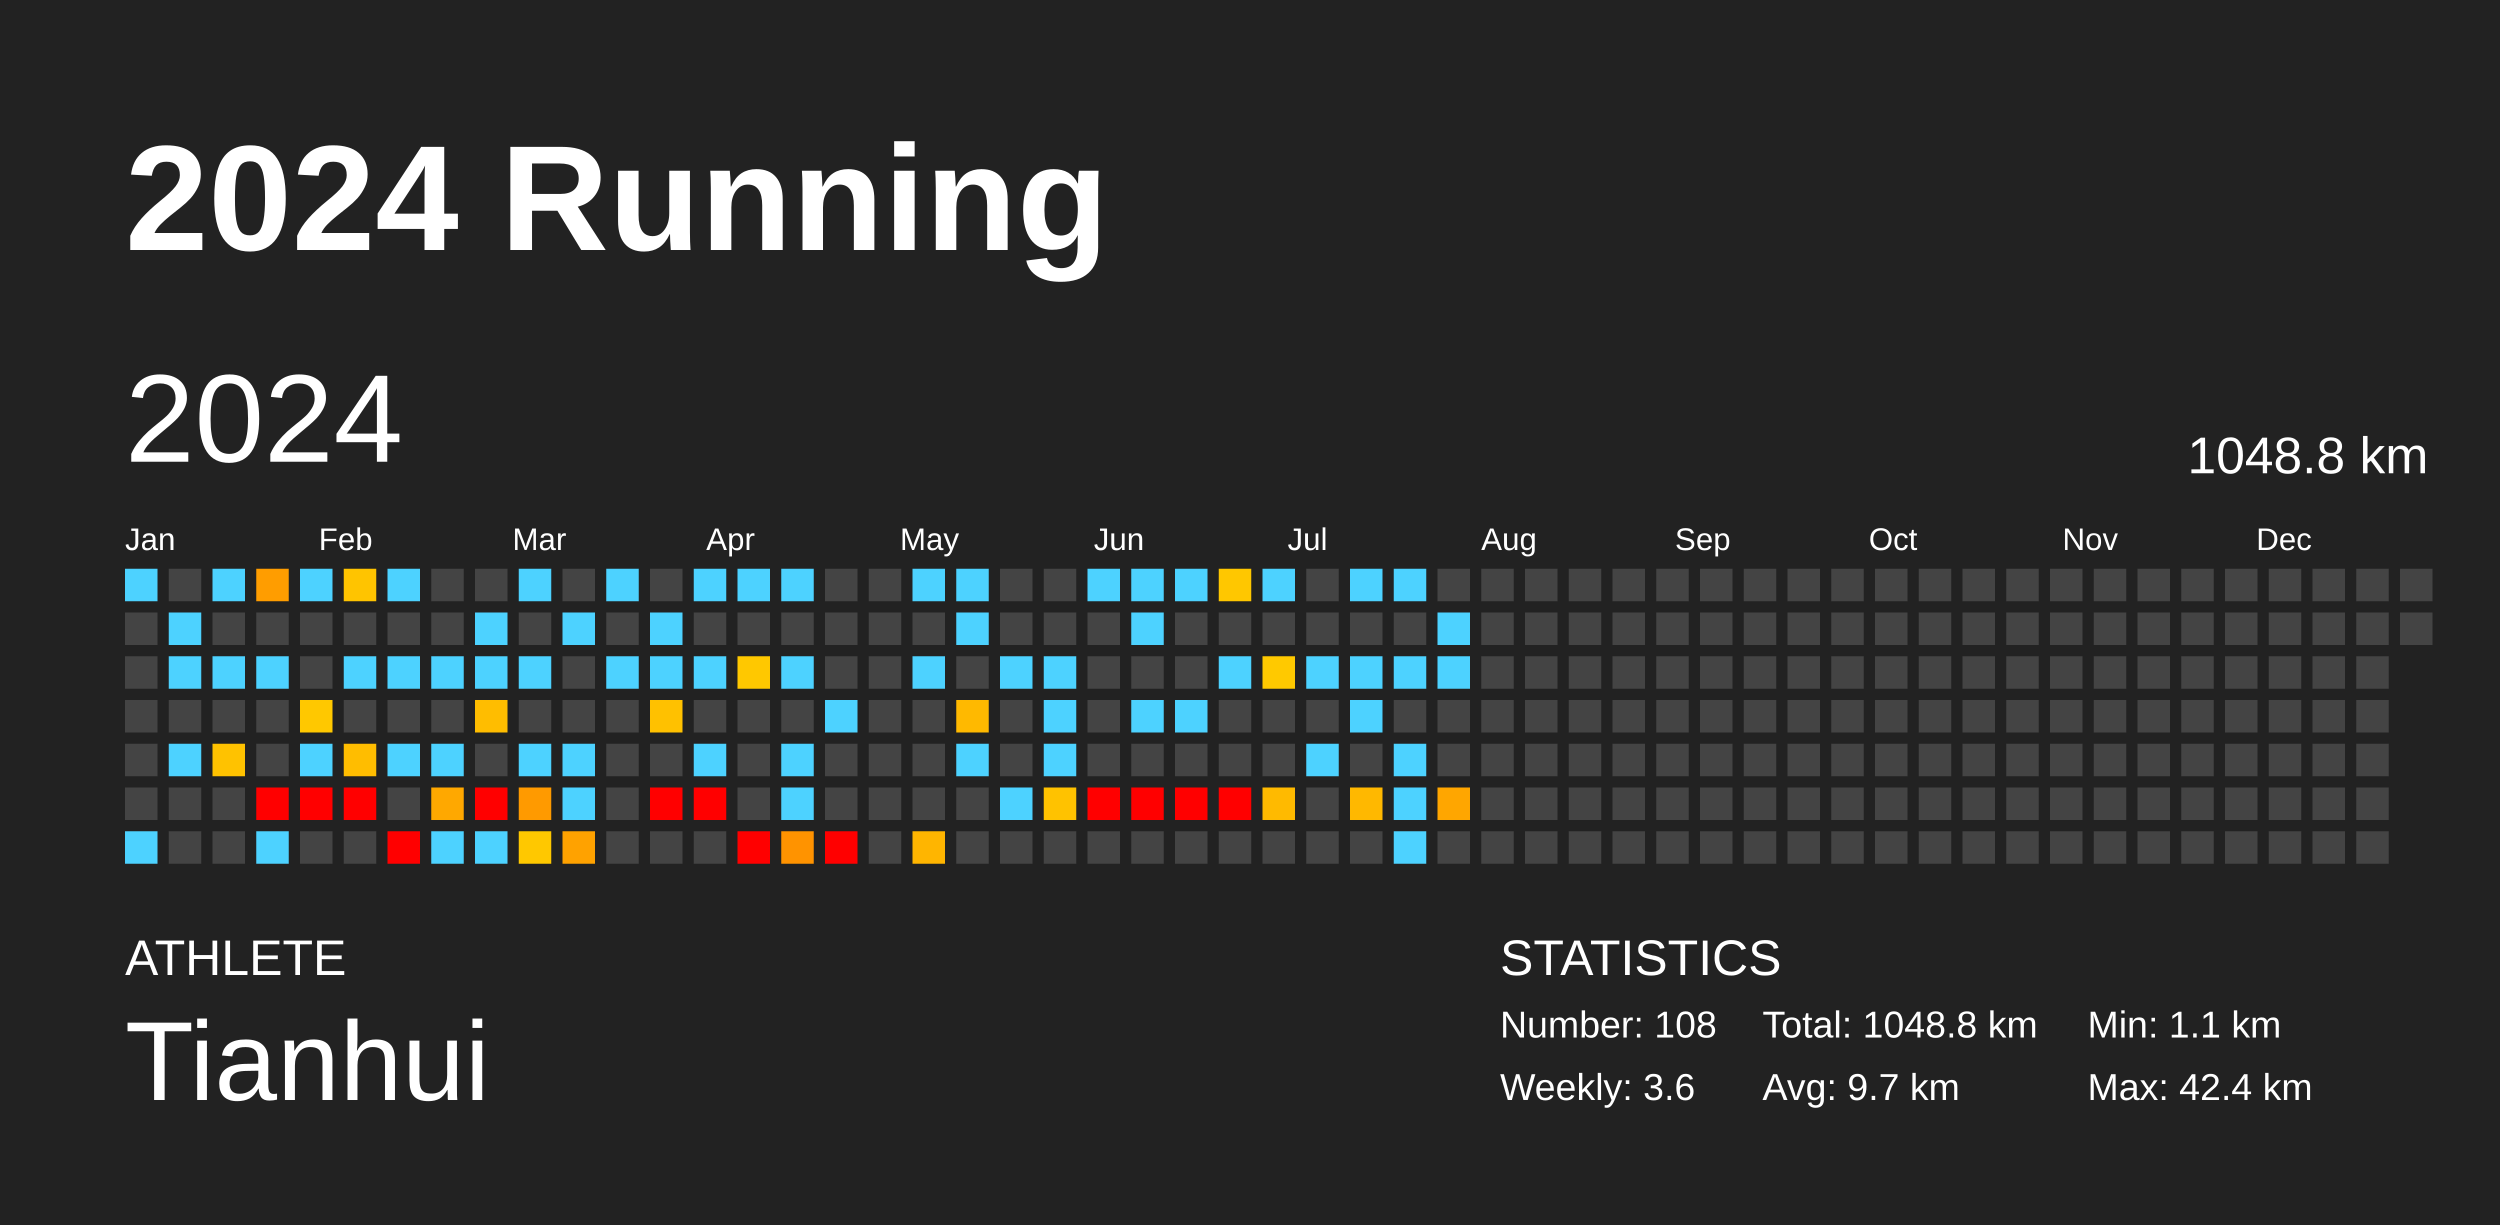
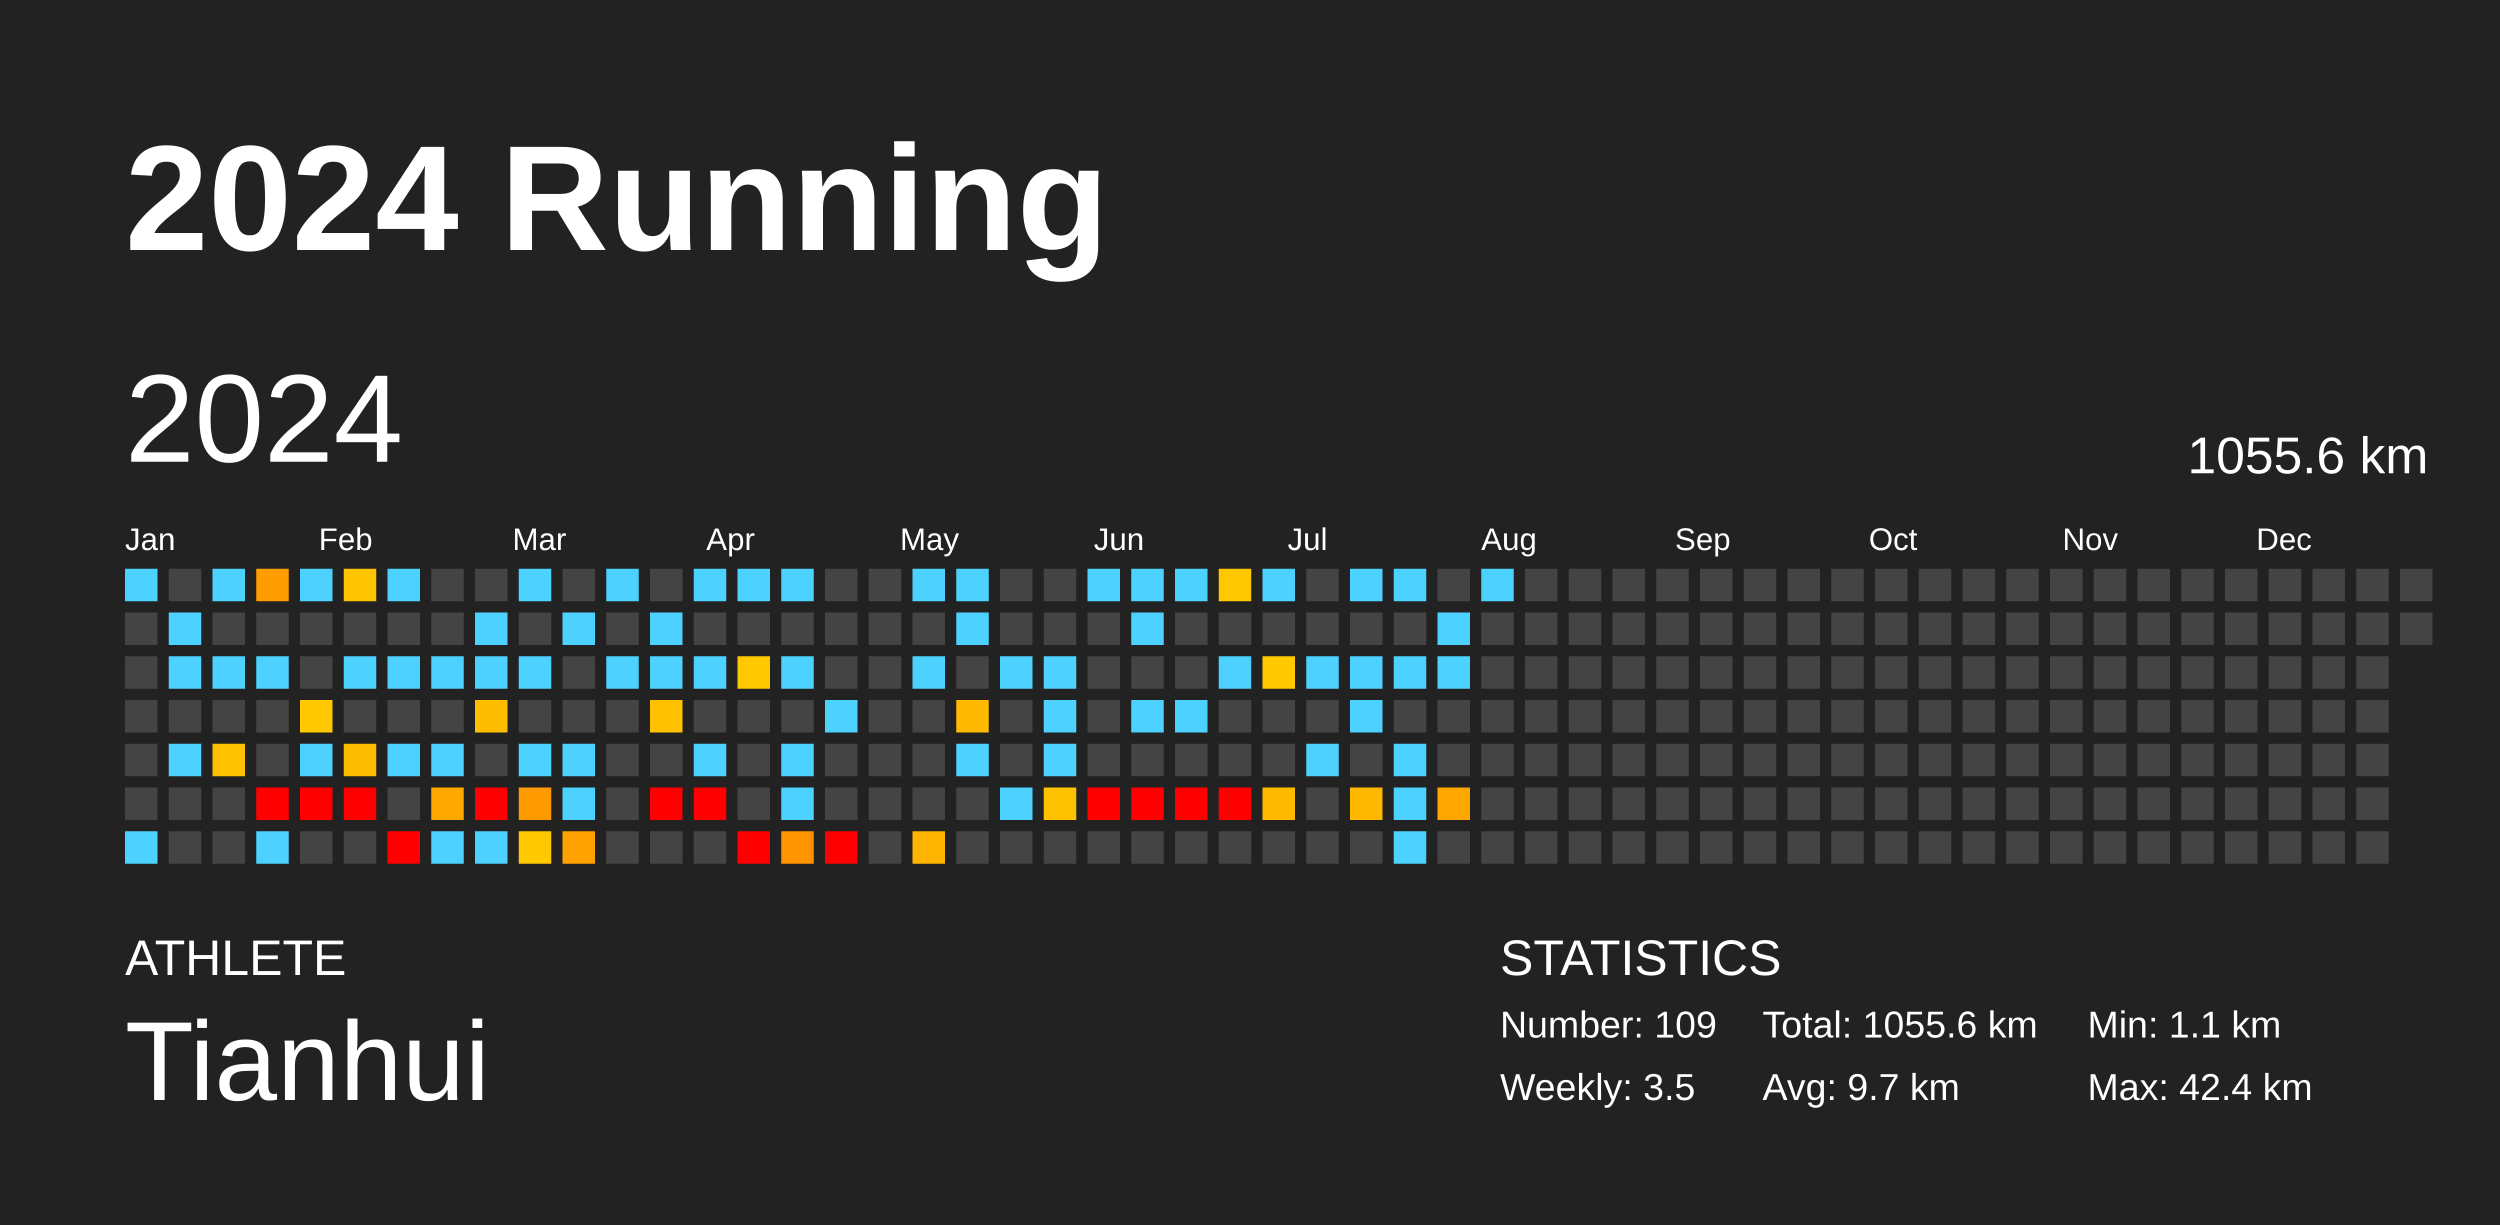
<svg xmlns="http://www.w3.org/2000/svg" baseProfile="full" height="98mm" version="1.1" viewBox="0,0,200,98" width="200mm">
  <defs />
  <rect fill="#222222" height="98" width="200" x="0" y="0" />
  <text fill="#FFFFFF" style="font-size:12px; font-family:Arial; font-weight:bold;" x="10" y="20">2024 Running</text>
  <text fill="#FFFFFF" style="font-size:4px; font-family:Arial" x="10" y="78">ATHLETE</text>
  <text fill="#FFFFFF" style="font-size:9px; font-family:Arial" x="10" y="88">Tianhui</text>
  <text fill="#FFFFFF" style="font-size:4px; font-family:Arial" x="120" y="78">STATISTICS</text>
-   <text fill="#FFFFFF" style="font-size:3px; font-family:Arial" x="120" y="83">Number: 108</text>
-   <text fill="#FFFFFF" style="font-size:3px; font-family:Arial" x="120" y="88">Weekly: 3.6</text>
-   <text fill="#FFFFFF" style="font-size:3px; font-family:Arial" x="141" y="83">Total: 1048.8 km</text>
+   <text fill="#FFFFFF" style="font-size:3px; font-family:Arial" x="120" y="83">Number: 109</text>
+   <text fill="#FFFFFF" style="font-size:3px; font-family:Arial" x="120" y="88">Weekly: 3.5</text>
+   <text fill="#FFFFFF" style="font-size:3px; font-family:Arial" x="141" y="83">Total: 1055.6 km</text>
  <text fill="#FFFFFF" style="font-size:3px; font-family:Arial" x="141" y="88">Avg: 9.7 km</text>
  <text fill="#FFFFFF" style="font-size:3px; font-family:Arial" x="167" y="83">Min: 1.1 km</text>
  <text fill="#FFFFFF" style="font-size:3px; font-family:Arial" x="167" y="88">Max: 42.4 km</text>
  <text dominant-baseline="hanging" fill="#FFFFFF" style="font-size:10.0px; font-family:Arial;" x="10" y="30">2024</text>
-   <text dominant-baseline="hanging" fill="#FFFFFF" style="font-size:4.125px; font-family:Arial;" x="175" y="35">1048.8 km</text>
+   <text dominant-baseline="hanging" fill="#FFFFFF" style="font-size:4.125px; font-family:Arial;" x="175" y="35">1055.6 km</text>
  <text fill="#FFFFFF" style="font-size:2.5px; font-family:Arial" x="10.0" y="44">Jan</text>
  <text fill="#FFFFFF" style="font-size:2.5px; font-family:Arial" x="25.5" y="44">Feb</text>
  <text fill="#FFFFFF" style="font-size:2.5px; font-family:Arial" x="41.0" y="44">Mar</text>
  <text fill="#FFFFFF" style="font-size:2.5px; font-family:Arial" x="56.5" y="44">Apr</text>
  <text fill="#FFFFFF" style="font-size:2.5px; font-family:Arial" x="72.0" y="44">May</text>
  <text fill="#FFFFFF" style="font-size:2.5px; font-family:Arial" x="87.5" y="44">Jun</text>
  <text fill="#FFFFFF" style="font-size:2.5px; font-family:Arial" x="103.0" y="44">Jul</text>
  <text fill="#FFFFFF" style="font-size:2.5px; font-family:Arial" x="118.5" y="44">Aug</text>
  <text fill="#FFFFFF" style="font-size:2.5px; font-family:Arial" x="134.0" y="44">Sep</text>
  <text fill="#FFFFFF" style="font-size:2.5px; font-family:Arial" x="149.5" y="44">Oct</text>
  <text fill="#FFFFFF" style="font-size:2.5px; font-family:Arial" x="165.0" y="44">Nov</text>
  <text fill="#FFFFFF" style="font-size:2.5px; font-family:Arial" x="180.5" y="44">Dec</text>
  <rect fill="#4dd2ff" height="2.6" width="2.6" x="10.0" y="45.5" />
  <rect fill="#444444" height="2.6" width="2.6" x="10.0" y="49.0" />
  <rect fill="#444444" height="2.6" width="2.6" x="10.0" y="52.5" />
  <rect fill="#444444" height="2.6" width="2.6" x="10.0" y="56.0" />
  <rect fill="#444444" height="2.6" width="2.6" x="10.0" y="59.5" />
  <rect fill="#444444" height="2.6" width="2.6" x="10.0" y="63.0" />
  <rect fill="#4dd2ff" height="2.6" width="2.6" x="10.0" y="66.5" />
  <rect fill="#444444" height="2.6" width="2.6" x="13.5" y="45.5" />
  <rect fill="#4dd2ff" height="2.6" width="2.6" x="13.5" y="49.0" />
  <rect fill="#4dd2ff" height="2.6" width="2.6" x="13.5" y="52.5" />
  <rect fill="#444444" height="2.6" width="2.6" x="13.5" y="56.0" />
  <rect fill="#4dd2ff" height="2.6" width="2.6" x="13.5" y="59.5" />
  <rect fill="#444444" height="2.6" width="2.6" x="13.5" y="63.0" />
  <rect fill="#444444" height="2.6" width="2.6" x="13.5" y="66.5" />
  <rect fill="#4dd2ff" height="2.6" width="2.6" x="17.0" y="45.5" />
  <rect fill="#444444" height="2.6" width="2.6" x="17.0" y="49.0" />
  <rect fill="#4dd2ff" height="2.6" width="2.6" x="17.0" y="52.5" />
  <rect fill="#444444" height="2.6" width="2.6" x="17.0" y="56.0" />
  <rect fill="#ffc200" height="2.6" width="2.6" x="17.0" y="59.5" />
  <rect fill="#444444" height="2.6" width="2.6" x="17.0" y="63.0" />
  <rect fill="#444444" height="2.6" width="2.6" x="17.0" y="66.5" />
  <rect fill="#ff9d00" height="2.6" width="2.6" x="20.5" y="45.5" />
  <rect fill="#444444" height="2.6" width="2.6" x="20.5" y="49.0" />
  <rect fill="#4dd2ff" height="2.6" width="2.6" x="20.5" y="52.5" />
  <rect fill="#444444" height="2.6" width="2.6" x="20.5" y="56.0" />
  <rect fill="#444444" height="2.6" width="2.6" x="20.5" y="59.5" />
  <rect fill="red" height="2.6" width="2.6" x="20.5" y="63.0" />
  <rect fill="#4dd2ff" height="2.6" width="2.6" x="20.5" y="66.5" />
  <rect fill="#4dd2ff" height="2.6" width="2.6" x="24.0" y="45.5" />
  <rect fill="#444444" height="2.6" width="2.6" x="24.0" y="49.0" />
  <rect fill="#444444" height="2.6" width="2.6" x="24.0" y="52.5" />
  <rect fill="#ffc800" height="2.6" width="2.6" x="24.0" y="56.0" />
  <rect fill="#4dd2ff" height="2.6" width="2.6" x="24.0" y="59.5" />
  <rect fill="red" height="2.6" width="2.6" x="24.0" y="63.0" />
  <rect fill="#444444" height="2.6" width="2.6" x="24.0" y="66.5" />
  <rect fill="#ffc400" height="2.6" width="2.6" x="27.5" y="45.5" />
  <rect fill="#444444" height="2.6" width="2.6" x="27.5" y="49.0" />
  <rect fill="#4dd2ff" height="2.6" width="2.6" x="27.5" y="52.5" />
  <rect fill="#444444" height="2.6" width="2.6" x="27.5" y="56.0" />
  <rect fill="#ffbd00" height="2.6" width="2.6" x="27.5" y="59.5" />
  <rect fill="red" height="2.6" width="2.6" x="27.5" y="63.0" />
  <rect fill="#444444" height="2.6" width="2.6" x="27.5" y="66.5" />
  <rect fill="#4dd2ff" height="2.6" width="2.6" x="31.0" y="45.5" />
  <rect fill="#444444" height="2.6" width="2.6" x="31.0" y="49.0" />
  <rect fill="#4dd2ff" height="2.6" width="2.6" x="31.0" y="52.5" />
  <rect fill="#444444" height="2.6" width="2.6" x="31.0" y="56.0" />
  <rect fill="#4dd2ff" height="2.6" width="2.6" x="31.0" y="59.5" />
  <rect fill="#444444" height="2.6" width="2.6" x="31.0" y="63.0" />
  <rect fill="red" height="2.6" width="2.6" x="31.0" y="66.5" />
  <rect fill="#444444" height="2.6" width="2.6" x="34.5" y="45.5" />
  <rect fill="#444444" height="2.6" width="2.6" x="34.5" y="49.0" />
  <rect fill="#4dd2ff" height="2.6" width="2.6" x="34.5" y="52.5" />
  <rect fill="#444444" height="2.6" width="2.6" x="34.5" y="56.0" />
  <rect fill="#4dd2ff" height="2.6" width="2.6" x="34.5" y="59.5" />
  <rect fill="#ffa800" height="2.6" width="2.6" x="34.5" y="63.0" />
  <rect fill="#4dd2ff" height="2.6" width="2.6" x="34.5" y="66.5" />
  <rect fill="#444444" height="2.6" width="2.6" x="38.0" y="45.5" />
  <rect fill="#4dd2ff" height="2.6" width="2.6" x="38.0" y="49.0" />
  <rect fill="#4dd2ff" height="2.6" width="2.6" x="38.0" y="52.5" />
  <rect fill="#ffbd00" height="2.6" width="2.6" x="38.0" y="56.0" />
  <rect fill="#444444" height="2.6" width="2.6" x="38.0" y="59.5" />
  <rect fill="red" height="2.6" width="2.6" x="38.0" y="63.0" />
  <rect fill="#4dd2ff" height="2.6" width="2.6" x="38.0" y="66.5" />
  <rect fill="#4dd2ff" height="2.6" width="2.6" x="41.5" y="45.5" />
  <rect fill="#444444" height="2.6" width="2.6" x="41.5" y="49.0" />
  <rect fill="#4dd2ff" height="2.6" width="2.6" x="41.5" y="52.5" />
  <rect fill="#444444" height="2.6" width="2.6" x="41.5" y="56.0" />
  <rect fill="#4dd2ff" height="2.6" width="2.6" x="41.5" y="59.5" />
  <rect fill="#ff9a00" height="2.6" width="2.6" x="41.5" y="63.0" />
  <rect fill="#ffc800" height="2.6" width="2.6" x="41.5" y="66.5" />
  <rect fill="#444444" height="2.6" width="2.6" x="45.0" y="45.5" />
  <rect fill="#4dd2ff" height="2.6" width="2.6" x="45.0" y="49.0" />
  <rect fill="#444444" height="2.6" width="2.6" x="45.0" y="52.5" />
  <rect fill="#444444" height="2.6" width="2.6" x="45.0" y="56.0" />
  <rect fill="#4dd2ff" height="2.6" width="2.6" x="45.0" y="59.5" />
  <rect fill="#4dd2ff" height="2.6" width="2.6" x="45.0" y="63.0" />
  <rect fill="#ffa200" height="2.6" width="2.6" x="45.0" y="66.5" />
  <rect fill="#4dd2ff" height="2.6" width="2.6" x="48.5" y="45.5" />
  <rect fill="#444444" height="2.6" width="2.6" x="48.5" y="49.0" />
  <rect fill="#4dd2ff" height="2.6" width="2.6" x="48.5" y="52.5" />
  <rect fill="#444444" height="2.6" width="2.6" x="48.5" y="56.0" />
  <rect fill="#444444" height="2.6" width="2.6" x="48.5" y="59.5" />
  <rect fill="#444444" height="2.6" width="2.6" x="48.5" y="63.0" />
  <rect fill="#444444" height="2.6" width="2.6" x="48.5" y="66.5" />
  <rect fill="#444444" height="2.6" width="2.6" x="52.0" y="45.5" />
  <rect fill="#4dd2ff" height="2.6" width="2.6" x="52.0" y="49.0" />
  <rect fill="#4dd2ff" height="2.6" width="2.6" x="52.0" y="52.5" />
  <rect fill="#ffc100" height="2.6" width="2.6" x="52.0" y="56.0" />
  <rect fill="#444444" height="2.6" width="2.6" x="52.0" y="59.5" />
  <rect fill="red" height="2.6" width="2.6" x="52.0" y="63.0" />
  <rect fill="#444444" height="2.6" width="2.6" x="52.0" y="66.5" />
  <rect fill="#4dd2ff" height="2.6" width="2.6" x="55.5" y="45.5" />
  <rect fill="#444444" height="2.6" width="2.6" x="55.5" y="49.0" />
  <rect fill="#4dd2ff" height="2.6" width="2.6" x="55.5" y="52.5" />
  <rect fill="#444444" height="2.6" width="2.6" x="55.5" y="56.0" />
  <rect fill="#4dd2ff" height="2.6" width="2.6" x="55.5" y="59.5" />
  <rect fill="red" height="2.6" width="2.6" x="55.5" y="63.0" />
  <rect fill="#444444" height="2.6" width="2.6" x="55.5" y="66.5" />
  <rect fill="#4dd2ff" height="2.6" width="2.6" x="59.0" y="45.5" />
  <rect fill="#444444" height="2.6" width="2.6" x="59.0" y="49.0" />
  <rect fill="#ffc800" height="2.6" width="2.6" x="59.0" y="52.5" />
  <rect fill="#444444" height="2.6" width="2.6" x="59.0" y="56.0" />
  <rect fill="#444444" height="2.6" width="2.6" x="59.0" y="59.5" />
  <rect fill="#444444" height="2.6" width="2.6" x="59.0" y="63.0" />
  <rect fill="red" height="2.6" width="2.6" x="59.0" y="66.5" />
  <rect fill="#4dd2ff" height="2.6" width="2.6" x="62.5" y="45.5" />
  <rect fill="#444444" height="2.6" width="2.6" x="62.5" y="49.0" />
  <rect fill="#4dd2ff" height="2.6" width="2.6" x="62.5" y="52.5" />
  <rect fill="#444444" height="2.6" width="2.6" x="62.5" y="56.0" />
  <rect fill="#4dd2ff" height="2.6" width="2.6" x="62.5" y="59.5" />
  <rect fill="#4dd2ff" height="2.6" width="2.6" x="62.5" y="63.0" />
  <rect fill="#ff9300" height="2.6" width="2.6" x="62.5" y="66.5" />
  <rect fill="#444444" height="2.6" width="2.6" x="66.0" y="45.5" />
  <rect fill="#444444" height="2.6" width="2.6" x="66.0" y="49.0" />
  <rect fill="#444444" height="2.6" width="2.6" x="66.0" y="52.5" />
  <rect fill="#4dd2ff" height="2.6" width="2.6" x="66.0" y="56.0" />
  <rect fill="#444444" height="2.6" width="2.6" x="66.0" y="59.5" />
  <rect fill="#444444" height="2.6" width="2.6" x="66.0" y="63.0" />
  <rect fill="red" height="2.6" width="2.6" x="66.0" y="66.5" />
  <rect fill="#444444" height="2.6" width="2.6" x="69.5" y="45.5" />
  <rect fill="#444444" height="2.6" width="2.6" x="69.5" y="49.0" />
  <rect fill="#444444" height="2.6" width="2.6" x="69.5" y="52.5" />
  <rect fill="#444444" height="2.6" width="2.6" x="69.5" y="56.0" />
  <rect fill="#444444" height="2.6" width="2.6" x="69.5" y="59.5" />
  <rect fill="#444444" height="2.6" width="2.6" x="69.5" y="63.0" />
  <rect fill="#444444" height="2.6" width="2.6" x="69.5" y="66.5" />
  <rect fill="#4dd2ff" height="2.6" width="2.6" x="73.0" y="45.5" />
  <rect fill="#444444" height="2.6" width="2.6" x="73.0" y="49.0" />
  <rect fill="#4dd2ff" height="2.6" width="2.6" x="73.0" y="52.5" />
  <rect fill="#444444" height="2.6" width="2.6" x="73.0" y="56.0" />
  <rect fill="#444444" height="2.6" width="2.6" x="73.0" y="59.5" />
  <rect fill="#444444" height="2.6" width="2.6" x="73.0" y="63.0" />
  <rect fill="#ffb500" height="2.6" width="2.6" x="73.0" y="66.5" />
  <rect fill="#4dd2ff" height="2.6" width="2.6" x="76.5" y="45.5" />
  <rect fill="#4dd2ff" height="2.6" width="2.6" x="76.5" y="49.0" />
  <rect fill="#444444" height="2.6" width="2.6" x="76.5" y="52.5" />
  <rect fill="#ffb900" height="2.6" width="2.6" x="76.5" y="56.0" />
  <rect fill="#4dd2ff" height="2.6" width="2.6" x="76.5" y="59.5" />
  <rect fill="#444444" height="2.6" width="2.6" x="76.5" y="63.0" />
  <rect fill="#444444" height="2.6" width="2.6" x="76.5" y="66.5" />
  <rect fill="#444444" height="2.6" width="2.6" x="80.0" y="45.5" />
  <rect fill="#444444" height="2.6" width="2.6" x="80.0" y="49.0" />
  <rect fill="#4dd2ff" height="2.6" width="2.6" x="80.0" y="52.5" />
  <rect fill="#444444" height="2.6" width="2.6" x="80.0" y="56.0" />
  <rect fill="#444444" height="2.6" width="2.6" x="80.0" y="59.5" />
  <rect fill="#4dd2ff" height="2.6" width="2.6" x="80.0" y="63.0" />
  <rect fill="#444444" height="2.6" width="2.6" x="80.0" y="66.5" />
  <rect fill="#444444" height="2.6" width="2.6" x="83.5" y="45.5" />
  <rect fill="#444444" height="2.6" width="2.6" x="83.5" y="49.0" />
  <rect fill="#4dd2ff" height="2.6" width="2.6" x="83.5" y="52.5" />
  <rect fill="#4dd2ff" height="2.6" width="2.6" x="83.5" y="56.0" />
  <rect fill="#4dd2ff" height="2.6" width="2.6" x="83.5" y="59.5" />
  <rect fill="#ffc200" height="2.6" width="2.6" x="83.5" y="63.0" />
  <rect fill="#444444" height="2.6" width="2.6" x="83.5" y="66.5" />
  <rect fill="#4dd2ff" height="2.6" width="2.6" x="87.0" y="45.5" />
  <rect fill="#444444" height="2.6" width="2.6" x="87.0" y="49.0" />
  <rect fill="#444444" height="2.6" width="2.6" x="87.0" y="52.5" />
  <rect fill="#444444" height="2.6" width="2.6" x="87.0" y="56.0" />
  <rect fill="#444444" height="2.6" width="2.6" x="87.0" y="59.5" />
  <rect fill="red" height="2.6" width="2.6" x="87.0" y="63.0" />
  <rect fill="#444444" height="2.6" width="2.6" x="87.0" y="66.5" />
  <rect fill="#4dd2ff" height="2.6" width="2.6" x="90.5" y="45.5" />
  <rect fill="#4dd2ff" height="2.6" width="2.6" x="90.5" y="49.0" />
  <rect fill="#444444" height="2.6" width="2.6" x="90.5" y="52.5" />
  <rect fill="#4dd2ff" height="2.6" width="2.6" x="90.5" y="56.0" />
  <rect fill="#444444" height="2.6" width="2.6" x="90.5" y="59.5" />
  <rect fill="red" height="2.6" width="2.6" x="90.5" y="63.0" />
  <rect fill="#444444" height="2.6" width="2.6" x="90.5" y="66.5" />
  <rect fill="#4dd2ff" height="2.6" width="2.6" x="94.0" y="45.5" />
  <rect fill="#444444" height="2.6" width="2.6" x="94.0" y="49.0" />
  <rect fill="#444444" height="2.6" width="2.6" x="94.0" y="52.5" />
  <rect fill="#4dd2ff" height="2.6" width="2.6" x="94.0" y="56.0" />
  <rect fill="#444444" height="2.6" width="2.6" x="94.0" y="59.5" />
  <rect fill="red" height="2.6" width="2.6" x="94.0" y="63.0" />
  <rect fill="#444444" height="2.6" width="2.6" x="94.0" y="66.5" />
  <rect fill="#ffc700" height="2.6" width="2.6" x="97.5" y="45.5" />
  <rect fill="#444444" height="2.6" width="2.6" x="97.5" y="49.0" />
  <rect fill="#4dd2ff" height="2.6" width="2.6" x="97.5" y="52.5" />
  <rect fill="#444444" height="2.6" width="2.6" x="97.5" y="56.0" />
  <rect fill="#444444" height="2.6" width="2.6" x="97.5" y="59.5" />
  <rect fill="red" height="2.6" width="2.6" x="97.5" y="63.0" />
  <rect fill="#444444" height="2.6" width="2.6" x="97.5" y="66.5" />
  <rect fill="#4dd2ff" height="2.6" width="2.6" x="101.0" y="45.5" />
  <rect fill="#444444" height="2.6" width="2.6" x="101.0" y="49.0" />
  <rect fill="#ffc900" height="2.6" width="2.6" x="101.0" y="52.5" />
  <rect fill="#444444" height="2.6" width="2.6" x="101.0" y="56.0" />
  <rect fill="#444444" height="2.6" width="2.6" x="101.0" y="59.5" />
  <rect fill="#ffba00" height="2.6" width="2.6" x="101.0" y="63.0" />
  <rect fill="#444444" height="2.6" width="2.6" x="101.0" y="66.5" />
  <rect fill="#444444" height="2.6" width="2.6" x="104.5" y="45.5" />
  <rect fill="#444444" height="2.6" width="2.6" x="104.5" y="49.0" />
  <rect fill="#4dd2ff" height="2.6" width="2.6" x="104.5" y="52.5" />
  <rect fill="#444444" height="2.6" width="2.6" x="104.5" y="56.0" />
  <rect fill="#4dd2ff" height="2.6" width="2.6" x="104.5" y="59.5" />
  <rect fill="#444444" height="2.6" width="2.6" x="104.5" y="63.0" />
  <rect fill="#444444" height="2.6" width="2.6" x="104.5" y="66.5" />
  <rect fill="#4dd2ff" height="2.6" width="2.6" x="108.0" y="45.5" />
  <rect fill="#444444" height="2.6" width="2.6" x="108.0" y="49.0" />
  <rect fill="#4dd2ff" height="2.6" width="2.6" x="108.0" y="52.5" />
  <rect fill="#4dd2ff" height="2.6" width="2.6" x="108.0" y="56.0" />
  <rect fill="#444444" height="2.6" width="2.6" x="108.0" y="59.5" />
  <rect fill="#ffb800" height="2.6" width="2.6" x="108.0" y="63.0" />
  <rect fill="#444444" height="2.6" width="2.6" x="108.0" y="66.5" />
  <rect fill="#4dd2ff" height="2.6" width="2.6" x="111.5" y="45.5" />
  <rect fill="#444444" height="2.6" width="2.6" x="111.5" y="49.0" />
  <rect fill="#4dd2ff" height="2.6" width="2.6" x="111.5" y="52.5" />
  <rect fill="#444444" height="2.6" width="2.6" x="111.5" y="56.0" />
  <rect fill="#4dd2ff" height="2.6" width="2.6" x="111.5" y="59.5" />
  <rect fill="#4dd2ff" height="2.6" width="2.6" x="111.5" y="63.0" />
  <rect fill="#4dd2ff" height="2.6" width="2.6" x="111.5" y="66.5" />
  <rect fill="#444444" height="2.6" width="2.6" x="115.0" y="45.5" />
  <rect fill="#4dd2ff" height="2.6" width="2.6" x="115.0" y="49.0" />
  <rect fill="#4dd2ff" height="2.6" width="2.6" x="115.0" y="52.5" />
  <rect fill="#444444" height="2.6" width="2.6" x="115.0" y="56.0" />
  <rect fill="#444444" height="2.6" width="2.6" x="115.0" y="59.5" />
  <rect fill="#ffa600" height="2.6" width="2.6" x="115.0" y="63.0" />
  <rect fill="#444444" height="2.6" width="2.6" x="115.0" y="66.5" />
-   <rect fill="#444444" height="2.6" width="2.6" x="118.5" y="45.5" />
+   <rect fill="#4dd2ff" height="2.6" width="2.6" x="118.5" y="45.5" />
  <rect fill="#444444" height="2.6" width="2.6" x="118.5" y="49.0" />
  <rect fill="#444444" height="2.6" width="2.6" x="118.5" y="52.5" />
  <rect fill="#444444" height="2.6" width="2.6" x="118.5" y="56.0" />
  <rect fill="#444444" height="2.6" width="2.6" x="118.5" y="59.5" />
  <rect fill="#444444" height="2.6" width="2.6" x="118.5" y="63.0" />
  <rect fill="#444444" height="2.6" width="2.6" x="118.5" y="66.5" />
  <rect fill="#444444" height="2.6" width="2.6" x="122.0" y="45.5" />
  <rect fill="#444444" height="2.6" width="2.6" x="122.0" y="49.0" />
  <rect fill="#444444" height="2.6" width="2.6" x="122.0" y="52.5" />
  <rect fill="#444444" height="2.6" width="2.6" x="122.0" y="56.0" />
  <rect fill="#444444" height="2.6" width="2.6" x="122.0" y="59.5" />
  <rect fill="#444444" height="2.6" width="2.6" x="122.0" y="63.0" />
  <rect fill="#444444" height="2.6" width="2.6" x="122.0" y="66.5" />
  <rect fill="#444444" height="2.6" width="2.6" x="125.5" y="45.5" />
  <rect fill="#444444" height="2.6" width="2.6" x="125.5" y="49.0" />
  <rect fill="#444444" height="2.6" width="2.6" x="125.5" y="52.5" />
  <rect fill="#444444" height="2.6" width="2.6" x="125.5" y="56.0" />
  <rect fill="#444444" height="2.6" width="2.6" x="125.5" y="59.5" />
  <rect fill="#444444" height="2.6" width="2.6" x="125.5" y="63.0" />
  <rect fill="#444444" height="2.6" width="2.6" x="125.5" y="66.5" />
  <rect fill="#444444" height="2.6" width="2.6" x="129.0" y="45.5" />
  <rect fill="#444444" height="2.6" width="2.6" x="129.0" y="49.0" />
  <rect fill="#444444" height="2.6" width="2.6" x="129.0" y="52.5" />
  <rect fill="#444444" height="2.6" width="2.6" x="129.0" y="56.0" />
  <rect fill="#444444" height="2.6" width="2.6" x="129.0" y="59.5" />
  <rect fill="#444444" height="2.6" width="2.6" x="129.0" y="63.0" />
  <rect fill="#444444" height="2.6" width="2.6" x="129.0" y="66.5" />
  <rect fill="#444444" height="2.6" width="2.6" x="132.5" y="45.5" />
  <rect fill="#444444" height="2.6" width="2.6" x="132.5" y="49.0" />
  <rect fill="#444444" height="2.6" width="2.6" x="132.5" y="52.5" />
  <rect fill="#444444" height="2.6" width="2.6" x="132.5" y="56.0" />
  <rect fill="#444444" height="2.6" width="2.6" x="132.5" y="59.5" />
  <rect fill="#444444" height="2.6" width="2.6" x="132.5" y="63.0" />
  <rect fill="#444444" height="2.6" width="2.6" x="132.5" y="66.5" />
  <rect fill="#444444" height="2.6" width="2.6" x="136.0" y="45.5" />
  <rect fill="#444444" height="2.6" width="2.6" x="136.0" y="49.0" />
  <rect fill="#444444" height="2.6" width="2.6" x="136.0" y="52.5" />
  <rect fill="#444444" height="2.6" width="2.6" x="136.0" y="56.0" />
  <rect fill="#444444" height="2.6" width="2.6" x="136.0" y="59.5" />
  <rect fill="#444444" height="2.6" width="2.6" x="136.0" y="63.0" />
  <rect fill="#444444" height="2.6" width="2.6" x="136.0" y="66.5" />
  <rect fill="#444444" height="2.6" width="2.6" x="139.5" y="45.5" />
  <rect fill="#444444" height="2.6" width="2.6" x="139.5" y="49.0" />
  <rect fill="#444444" height="2.6" width="2.6" x="139.5" y="52.5" />
  <rect fill="#444444" height="2.6" width="2.6" x="139.5" y="56.0" />
  <rect fill="#444444" height="2.6" width="2.6" x="139.5" y="59.5" />
  <rect fill="#444444" height="2.6" width="2.6" x="139.5" y="63.0" />
  <rect fill="#444444" height="2.6" width="2.6" x="139.5" y="66.5" />
  <rect fill="#444444" height="2.6" width="2.6" x="143.0" y="45.5" />
  <rect fill="#444444" height="2.6" width="2.6" x="143.0" y="49.0" />
  <rect fill="#444444" height="2.6" width="2.6" x="143.0" y="52.5" />
  <rect fill="#444444" height="2.6" width="2.6" x="143.0" y="56.0" />
  <rect fill="#444444" height="2.6" width="2.6" x="143.0" y="59.5" />
  <rect fill="#444444" height="2.6" width="2.6" x="143.0" y="63.0" />
  <rect fill="#444444" height="2.6" width="2.6" x="143.0" y="66.5" />
  <rect fill="#444444" height="2.6" width="2.6" x="146.5" y="45.5" />
  <rect fill="#444444" height="2.6" width="2.6" x="146.5" y="49.0" />
  <rect fill="#444444" height="2.6" width="2.6" x="146.5" y="52.5" />
  <rect fill="#444444" height="2.6" width="2.6" x="146.5" y="56.0" />
  <rect fill="#444444" height="2.6" width="2.6" x="146.5" y="59.5" />
  <rect fill="#444444" height="2.6" width="2.6" x="146.5" y="63.0" />
  <rect fill="#444444" height="2.6" width="2.6" x="146.5" y="66.5" />
  <rect fill="#444444" height="2.6" width="2.6" x="150.0" y="45.5" />
  <rect fill="#444444" height="2.6" width="2.6" x="150.0" y="49.0" />
  <rect fill="#444444" height="2.6" width="2.6" x="150.0" y="52.5" />
  <rect fill="#444444" height="2.6" width="2.6" x="150.0" y="56.0" />
  <rect fill="#444444" height="2.6" width="2.6" x="150.0" y="59.5" />
  <rect fill="#444444" height="2.6" width="2.6" x="150.0" y="63.0" />
  <rect fill="#444444" height="2.6" width="2.6" x="150.0" y="66.5" />
  <rect fill="#444444" height="2.6" width="2.6" x="153.5" y="45.5" />
  <rect fill="#444444" height="2.6" width="2.6" x="153.5" y="49.0" />
  <rect fill="#444444" height="2.6" width="2.6" x="153.5" y="52.5" />
  <rect fill="#444444" height="2.6" width="2.6" x="153.5" y="56.0" />
  <rect fill="#444444" height="2.6" width="2.6" x="153.5" y="59.5" />
  <rect fill="#444444" height="2.6" width="2.6" x="153.5" y="63.0" />
  <rect fill="#444444" height="2.6" width="2.6" x="153.5" y="66.5" />
  <rect fill="#444444" height="2.6" width="2.6" x="157.0" y="45.5" />
  <rect fill="#444444" height="2.6" width="2.6" x="157.0" y="49.0" />
  <rect fill="#444444" height="2.6" width="2.6" x="157.0" y="52.5" />
  <rect fill="#444444" height="2.6" width="2.6" x="157.0" y="56.0" />
  <rect fill="#444444" height="2.6" width="2.6" x="157.0" y="59.5" />
  <rect fill="#444444" height="2.6" width="2.6" x="157.0" y="63.0" />
  <rect fill="#444444" height="2.6" width="2.6" x="157.0" y="66.5" />
  <rect fill="#444444" height="2.6" width="2.6" x="160.5" y="45.5" />
  <rect fill="#444444" height="2.6" width="2.6" x="160.5" y="49.0" />
  <rect fill="#444444" height="2.6" width="2.6" x="160.5" y="52.5" />
  <rect fill="#444444" height="2.6" width="2.6" x="160.5" y="56.0" />
  <rect fill="#444444" height="2.6" width="2.6" x="160.5" y="59.5" />
  <rect fill="#444444" height="2.6" width="2.6" x="160.5" y="63.0" />
  <rect fill="#444444" height="2.6" width="2.6" x="160.5" y="66.5" />
  <rect fill="#444444" height="2.6" width="2.6" x="164.0" y="45.5" />
  <rect fill="#444444" height="2.6" width="2.6" x="164.0" y="49.0" />
  <rect fill="#444444" height="2.6" width="2.6" x="164.0" y="52.5" />
  <rect fill="#444444" height="2.6" width="2.6" x="164.0" y="56.0" />
  <rect fill="#444444" height="2.6" width="2.6" x="164.0" y="59.5" />
  <rect fill="#444444" height="2.6" width="2.6" x="164.0" y="63.0" />
  <rect fill="#444444" height="2.6" width="2.6" x="164.0" y="66.5" />
  <rect fill="#444444" height="2.6" width="2.6" x="167.5" y="45.5" />
  <rect fill="#444444" height="2.6" width="2.6" x="167.5" y="49.0" />
  <rect fill="#444444" height="2.6" width="2.6" x="167.5" y="52.5" />
  <rect fill="#444444" height="2.6" width="2.6" x="167.5" y="56.0" />
  <rect fill="#444444" height="2.6" width="2.6" x="167.5" y="59.5" />
  <rect fill="#444444" height="2.6" width="2.6" x="167.5" y="63.0" />
  <rect fill="#444444" height="2.6" width="2.6" x="167.5" y="66.5" />
  <rect fill="#444444" height="2.6" width="2.6" x="171.0" y="45.5" />
  <rect fill="#444444" height="2.6" width="2.6" x="171.0" y="49.0" />
  <rect fill="#444444" height="2.6" width="2.6" x="171.0" y="52.5" />
  <rect fill="#444444" height="2.6" width="2.6" x="171.0" y="56.0" />
  <rect fill="#444444" height="2.6" width="2.6" x="171.0" y="59.5" />
  <rect fill="#444444" height="2.6" width="2.6" x="171.0" y="63.0" />
  <rect fill="#444444" height="2.6" width="2.6" x="171.0" y="66.5" />
  <rect fill="#444444" height="2.6" width="2.6" x="174.5" y="45.5" />
  <rect fill="#444444" height="2.6" width="2.6" x="174.5" y="49.0" />
  <rect fill="#444444" height="2.6" width="2.6" x="174.5" y="52.5" />
  <rect fill="#444444" height="2.6" width="2.6" x="174.5" y="56.0" />
  <rect fill="#444444" height="2.6" width="2.6" x="174.5" y="59.5" />
  <rect fill="#444444" height="2.6" width="2.6" x="174.5" y="63.0" />
  <rect fill="#444444" height="2.6" width="2.6" x="174.5" y="66.5" />
  <rect fill="#444444" height="2.6" width="2.6" x="178.0" y="45.5" />
  <rect fill="#444444" height="2.6" width="2.6" x="178.0" y="49.0" />
  <rect fill="#444444" height="2.6" width="2.6" x="178.0" y="52.5" />
  <rect fill="#444444" height="2.6" width="2.6" x="178.0" y="56.0" />
  <rect fill="#444444" height="2.6" width="2.6" x="178.0" y="59.5" />
  <rect fill="#444444" height="2.6" width="2.6" x="178.0" y="63.0" />
  <rect fill="#444444" height="2.6" width="2.6" x="178.0" y="66.5" />
  <rect fill="#444444" height="2.6" width="2.6" x="181.5" y="45.5" />
  <rect fill="#444444" height="2.6" width="2.6" x="181.5" y="49.0" />
  <rect fill="#444444" height="2.6" width="2.6" x="181.5" y="52.5" />
  <rect fill="#444444" height="2.6" width="2.6" x="181.5" y="56.0" />
  <rect fill="#444444" height="2.6" width="2.6" x="181.5" y="59.5" />
  <rect fill="#444444" height="2.6" width="2.6" x="181.5" y="63.0" />
  <rect fill="#444444" height="2.6" width="2.6" x="181.5" y="66.5" />
  <rect fill="#444444" height="2.6" width="2.6" x="185.0" y="45.5" />
  <rect fill="#444444" height="2.6" width="2.6" x="185.0" y="49.0" />
  <rect fill="#444444" height="2.6" width="2.6" x="185.0" y="52.5" />
  <rect fill="#444444" height="2.6" width="2.6" x="185.0" y="56.0" />
  <rect fill="#444444" height="2.6" width="2.6" x="185.0" y="59.5" />
  <rect fill="#444444" height="2.6" width="2.6" x="185.0" y="63.0" />
  <rect fill="#444444" height="2.6" width="2.6" x="185.0" y="66.5" />
  <rect fill="#444444" height="2.6" width="2.6" x="188.5" y="45.5" />
  <rect fill="#444444" height="2.6" width="2.6" x="188.5" y="49.0" />
  <rect fill="#444444" height="2.6" width="2.6" x="188.5" y="52.5" />
  <rect fill="#444444" height="2.6" width="2.6" x="188.5" y="56.0" />
  <rect fill="#444444" height="2.6" width="2.6" x="188.5" y="59.5" />
  <rect fill="#444444" height="2.6" width="2.6" x="188.5" y="63.0" />
  <rect fill="#444444" height="2.6" width="2.6" x="188.5" y="66.5" />
  <rect fill="#444444" height="2.6" width="2.6" x="192.0" y="45.5" />
  <rect fill="#444444" height="2.6" width="2.6" x="192.0" y="49.0" />
</svg>
